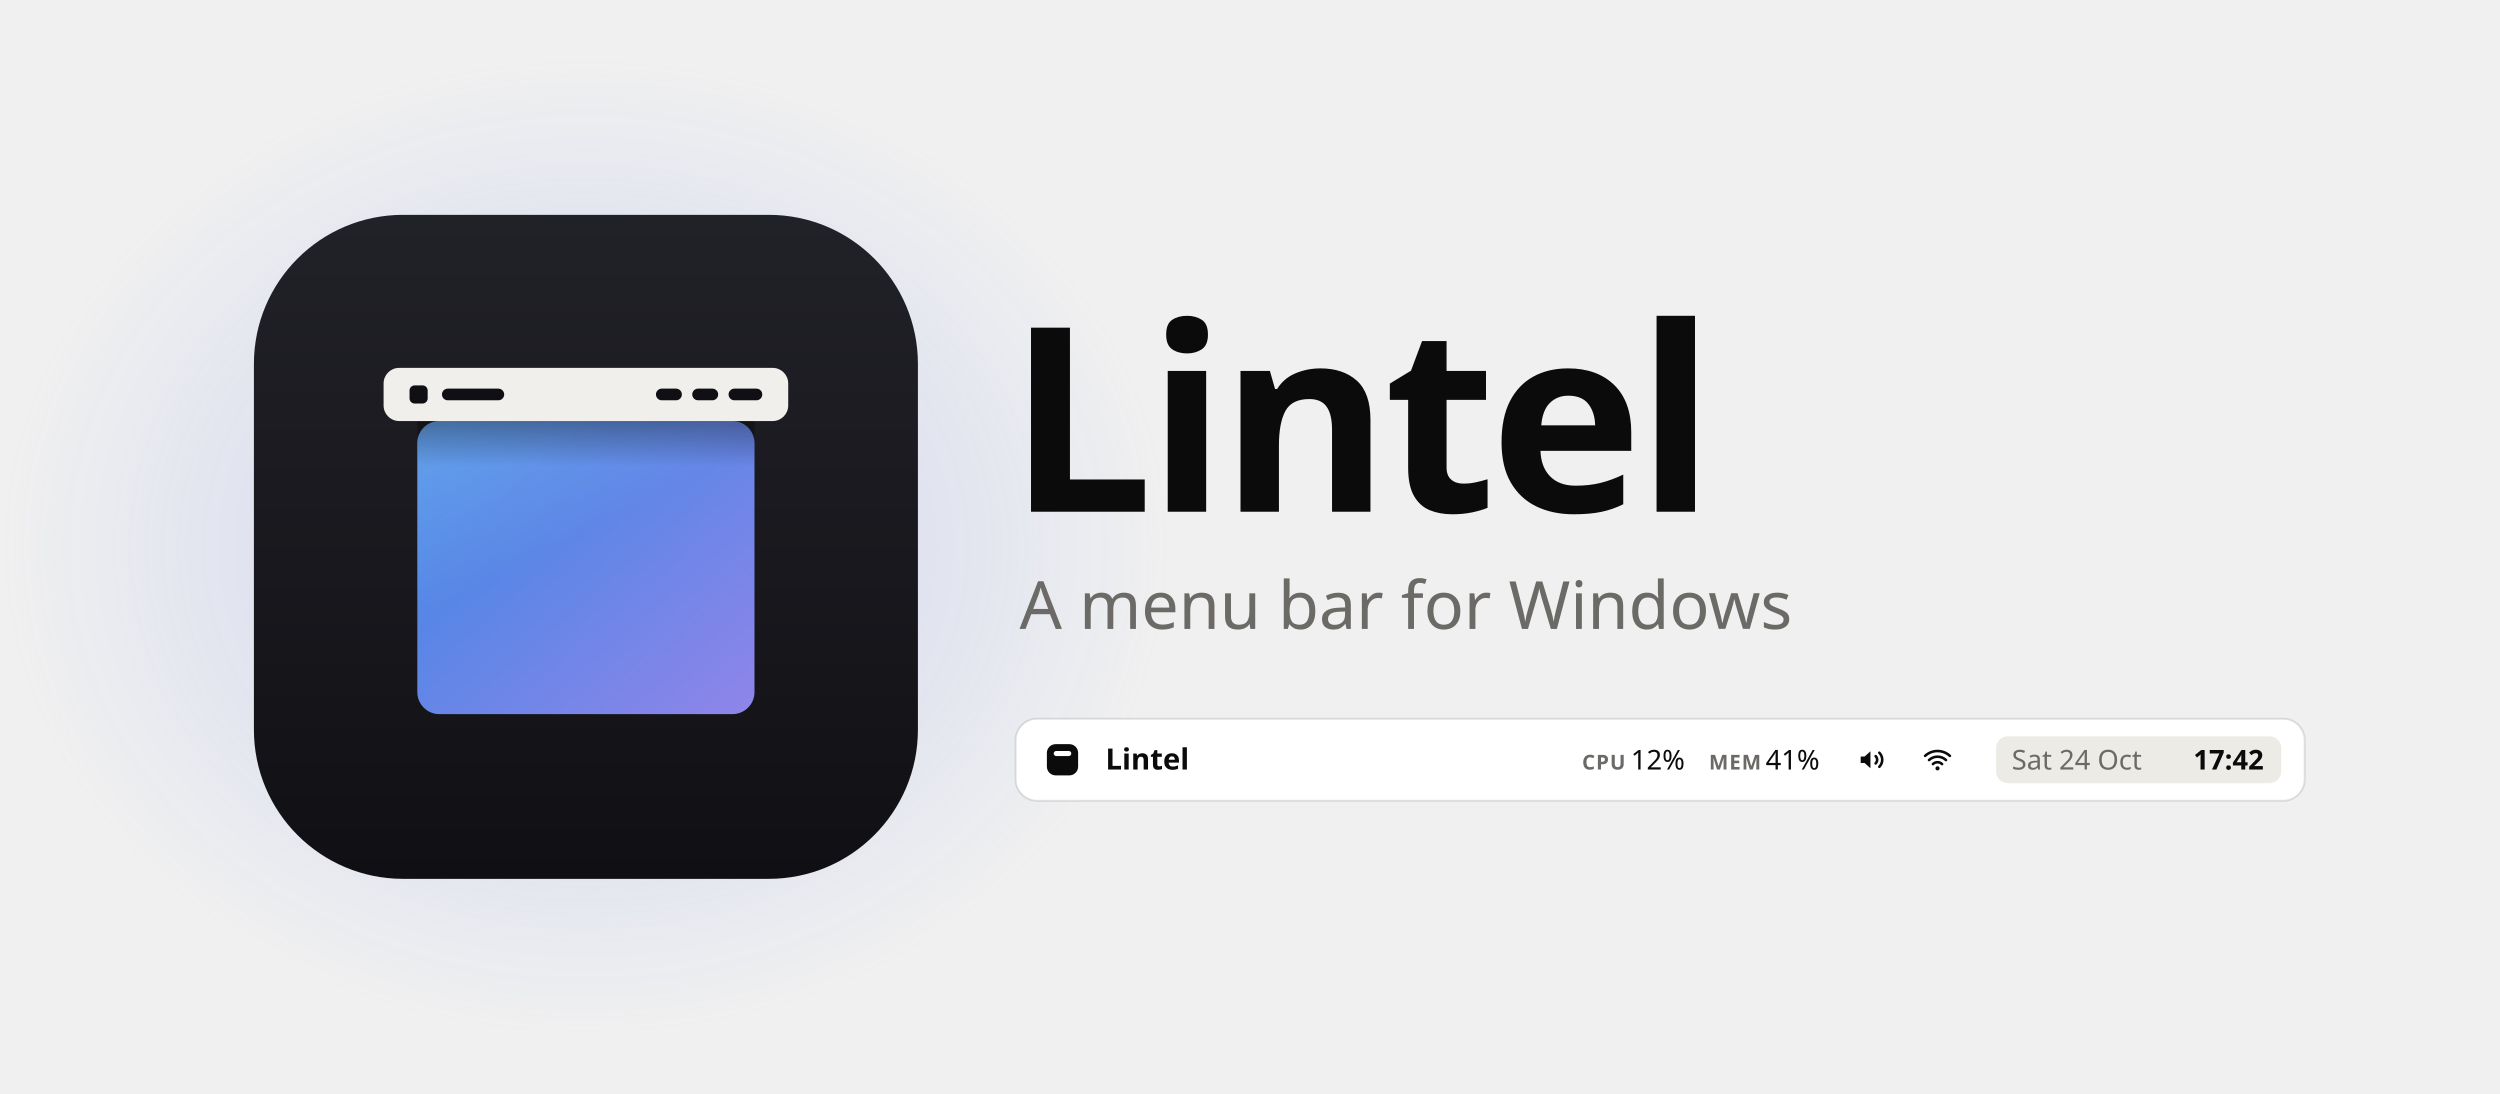
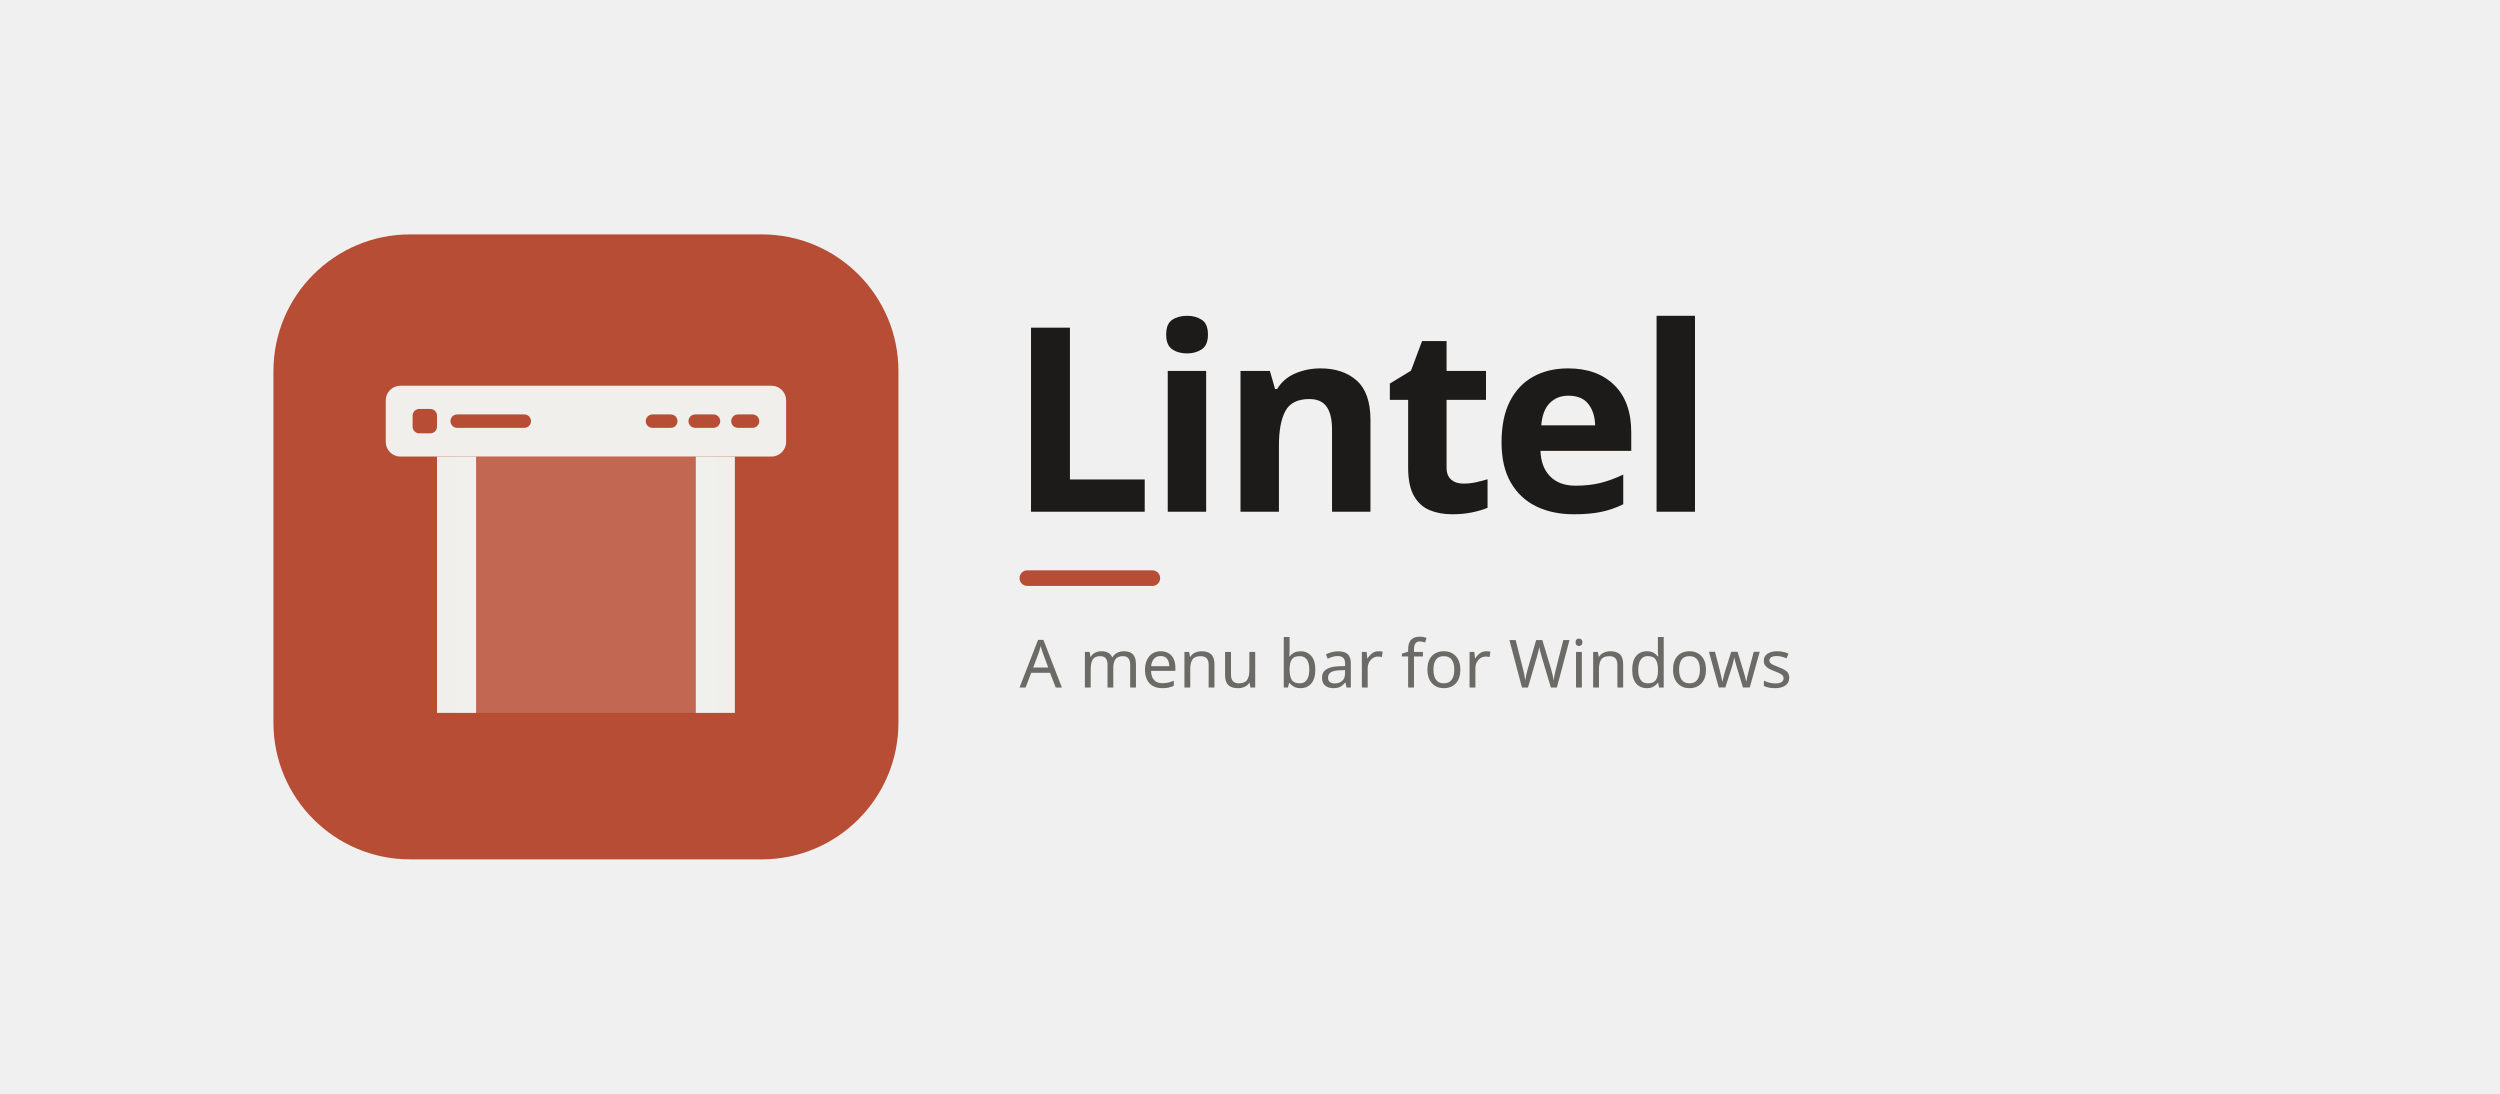
<svg xmlns="http://www.w3.org/2000/svg" viewBox="0 0 1280 560" width="1280" height="560">
-   <defs>
-     <radialGradient id="glow">
-       <stop offset="0" stop-color="#6b86ea" stop-opacity="0.28" />
-       <stop offset="1" stop-color="#6b86ea" stop-opacity="0" />
-     </radialGradient>
-   </defs>
-   <ellipse cx="300" cy="280" rx="300" ry="250" fill="url(#glow)" />
-   <g transform="translate(130,110) scale(0.332)">
-     <defs>
-       <linearGradient id="bg" x1="0" y1="0" x2="0" y2="1">
-         <stop offset="0" stop-color="#212128" />
-         <stop offset="1" stop-color="#101014" />
-       </linearGradient>
-       <linearGradient id="glass" x1="0" y1="0" x2="1" y2="1">
-         <stop offset="0" stop-color="#3987e5" />
-         <stop offset="1" stop-color="#9085e9" />
-       </linearGradient>
-       <linearGradient id="sheen" x1="0" y1="0" x2="0.6" y2="1">
-         <stop offset="0" stop-color="#fff" stop-opacity="0.22" />
-         <stop offset="0.5" stop-color="#fff" stop-opacity="0" />
-       </linearGradient>
-       <linearGradient id="shade" x1="0" y1="0" x2="0" y2="1">
-         <stop offset="0" stop-color="#000" stop-opacity="0.32" />
-         <stop offset="1" stop-color="#000" stop-opacity="0" />
-       </linearGradient>
-     </defs>
-     <rect width="1024" height="1024" rx="230" fill="url(#bg)" />
-     <rect x="252" y="318" width="520" height="452" rx="34" fill="url(#glass)" />
-     <rect x="252" y="318" width="520" height="452" rx="34" fill="url(#sheen)" />
-     <rect x="252" y="318" width="520" height="70" fill="url(#shade)" />
-     <rect x="200" y="236" width="624" height="82" rx="24" fill="#f0efec" />
-     <g fill="#101014">
-       <rect x="240" y="263" width="28" height="28" rx="8" />
-       <rect x="290" y="268" width="96" height="18" rx="9" />
-       <rect x="620" y="268" width="40" height="18" rx="9" />
-       <rect x="676" y="268" width="40" height="18" rx="9" />
-       <rect x="732" y="268" width="52" height="18" rx="9" />
+   <g transform="translate(140,120) scale(0.3125)">
+     <rect width="1024" height="1024" rx="224" fill="#b84d35" />
+     <g fill="#f0efec">
+       <rect x="184" y="248" width="656" height="116" rx="24" />
+       <rect x="268" y="364" width="64" height="420" />
+       <rect x="692" y="364" width="64" height="420" />
+       <rect x="300" y="364" width="424" height="420" fill-opacity="0.16" />
+     </g>
+     <g fill="#b84d35">
+       <rect x="228" y="286" width="40" height="40" rx="11" />
+       <rect x="290" y="295" width="132" height="22" rx="11" />
+       <rect x="610" y="295" width="52" height="22" rx="11" />
+       <rect x="680" y="295" width="52" height="22" rx="11" />
+       <rect x="750" y="295" width="46" height="22" rx="11" />
    </g>
  </g>
-   <text x="516" y="262" font-size="132" font-weight="700" letter-spacing="-3" fill="#0b0b0b" font-family="Segoe UI Variable Display, Segoe UI, system-ui, -apple-system, sans-serif">Lintel</text>
-   <text x="522" y="322" font-size="34" fill="#6b6a66" font-family="Segoe UI Variable Display, Segoe UI, system-ui, -apple-system, sans-serif">A menu bar for Windows</text>
-   <rect x="520" y="368" width="660" height="42" rx="11" fill="#ffffff" stroke="rgba(11,11,11,0.12)" />
-   <rect x="536" y="381.0" width="16" height="16" rx="4.5" fill="#0b0b0b" />
-   <rect x="539.5" y="384.5" width="9" height="2.6" rx="1.3" fill="#ffffff" />
-   <text x="566" y="394.0" font-size="15" font-weight="700" fill="#0b0b0b" font-family="Segoe UI Variable Text, Segoe UI, system-ui, -apple-system, sans-serif">Lintel</text>
-   <text x="810" y="394.0" font-size="10.5" font-weight="600" letter-spacing="0.5" fill="#6b6a66" font-family="Segoe UI Variable Text, Segoe UI, system-ui, -apple-system, sans-serif">CPU</text>
-   <text x="835" y="394.0" font-size="14" fill="#0b0b0b" font-family="Segoe UI Variable Text, Segoe UI, system-ui, -apple-system, sans-serif">12%</text>
-   <text x="875" y="394.0" font-size="10.5" font-weight="600" letter-spacing="0.5" fill="#6b6a66" font-family="Segoe UI Variable Text, Segoe UI, system-ui, -apple-system, sans-serif">MEM</text>
-   <text x="904" y="394.0" font-size="14" fill="#0b0b0b" font-family="Segoe UI Variable Text, Segoe UI, system-ui, -apple-system, sans-serif">41%</text>
-   <g transform="translate(950,381.0) scale(0.667)" fill="none" stroke="#0b0b0b" stroke-width="2" stroke-linecap="round">
-     <path d="M4 9.5h3l4.5-4v13l-4.5-4H4z" fill="#0b0b0b" stroke="none" />
-     <path d="M15.5 9.2a4 4 0 0 1 0 5.6" />
-     <path d="M18.3 6.6a7.6 7.6 0 0 1 0 10.8" />
-   </g>
-   <g transform="translate(984,381.0) scale(0.667)" fill="none" stroke="#0b0b0b" stroke-width="2" stroke-linecap="round">
-     <path d="M2.5 9a14 14 0 0 1 19 0M5.5 12.2a9.5 9.5 0 0 1 13 0M8.5 15.3a5 5 0 0 1 7 0" />
-     <circle cx="12" cy="18.6" r="1.6" fill="#0b0b0b" stroke="none" />
-   </g>
-   <rect x="1022" y="377.0" width="146" height="24" rx="6" fill="#ecebe6" />
-   <text x="1030" y="394.0" font-size="14" fill="#6b6a66" font-family="Segoe UI Variable Text, Segoe UI, system-ui, -apple-system, sans-serif">Sat 24 Oct</text>
-   <text x="1123" y="394.0" font-size="14" font-weight="600" fill="#0b0b0b" font-family="Segoe UI Variable Text, Segoe UI, system-ui, -apple-system, sans-serif">17:42</text>
+   <text x="516" y="262" font-size="132" font-weight="700" letter-spacing="-3" fill="#1c1b19" font-family="Segoe UI Variable Display, Segoe UI, system-ui, -apple-system, sans-serif">Lintel</text>
+   <rect x="522" y="292" width="72" height="8" rx="4" fill="#b84d35" />
+   <text x="522" y="352" font-size="34" fill="#6b6a66" font-family="Segoe UI Variable Display, Segoe UI, system-ui, -apple-system, sans-serif">A menu bar for Windows</text>
</svg>
